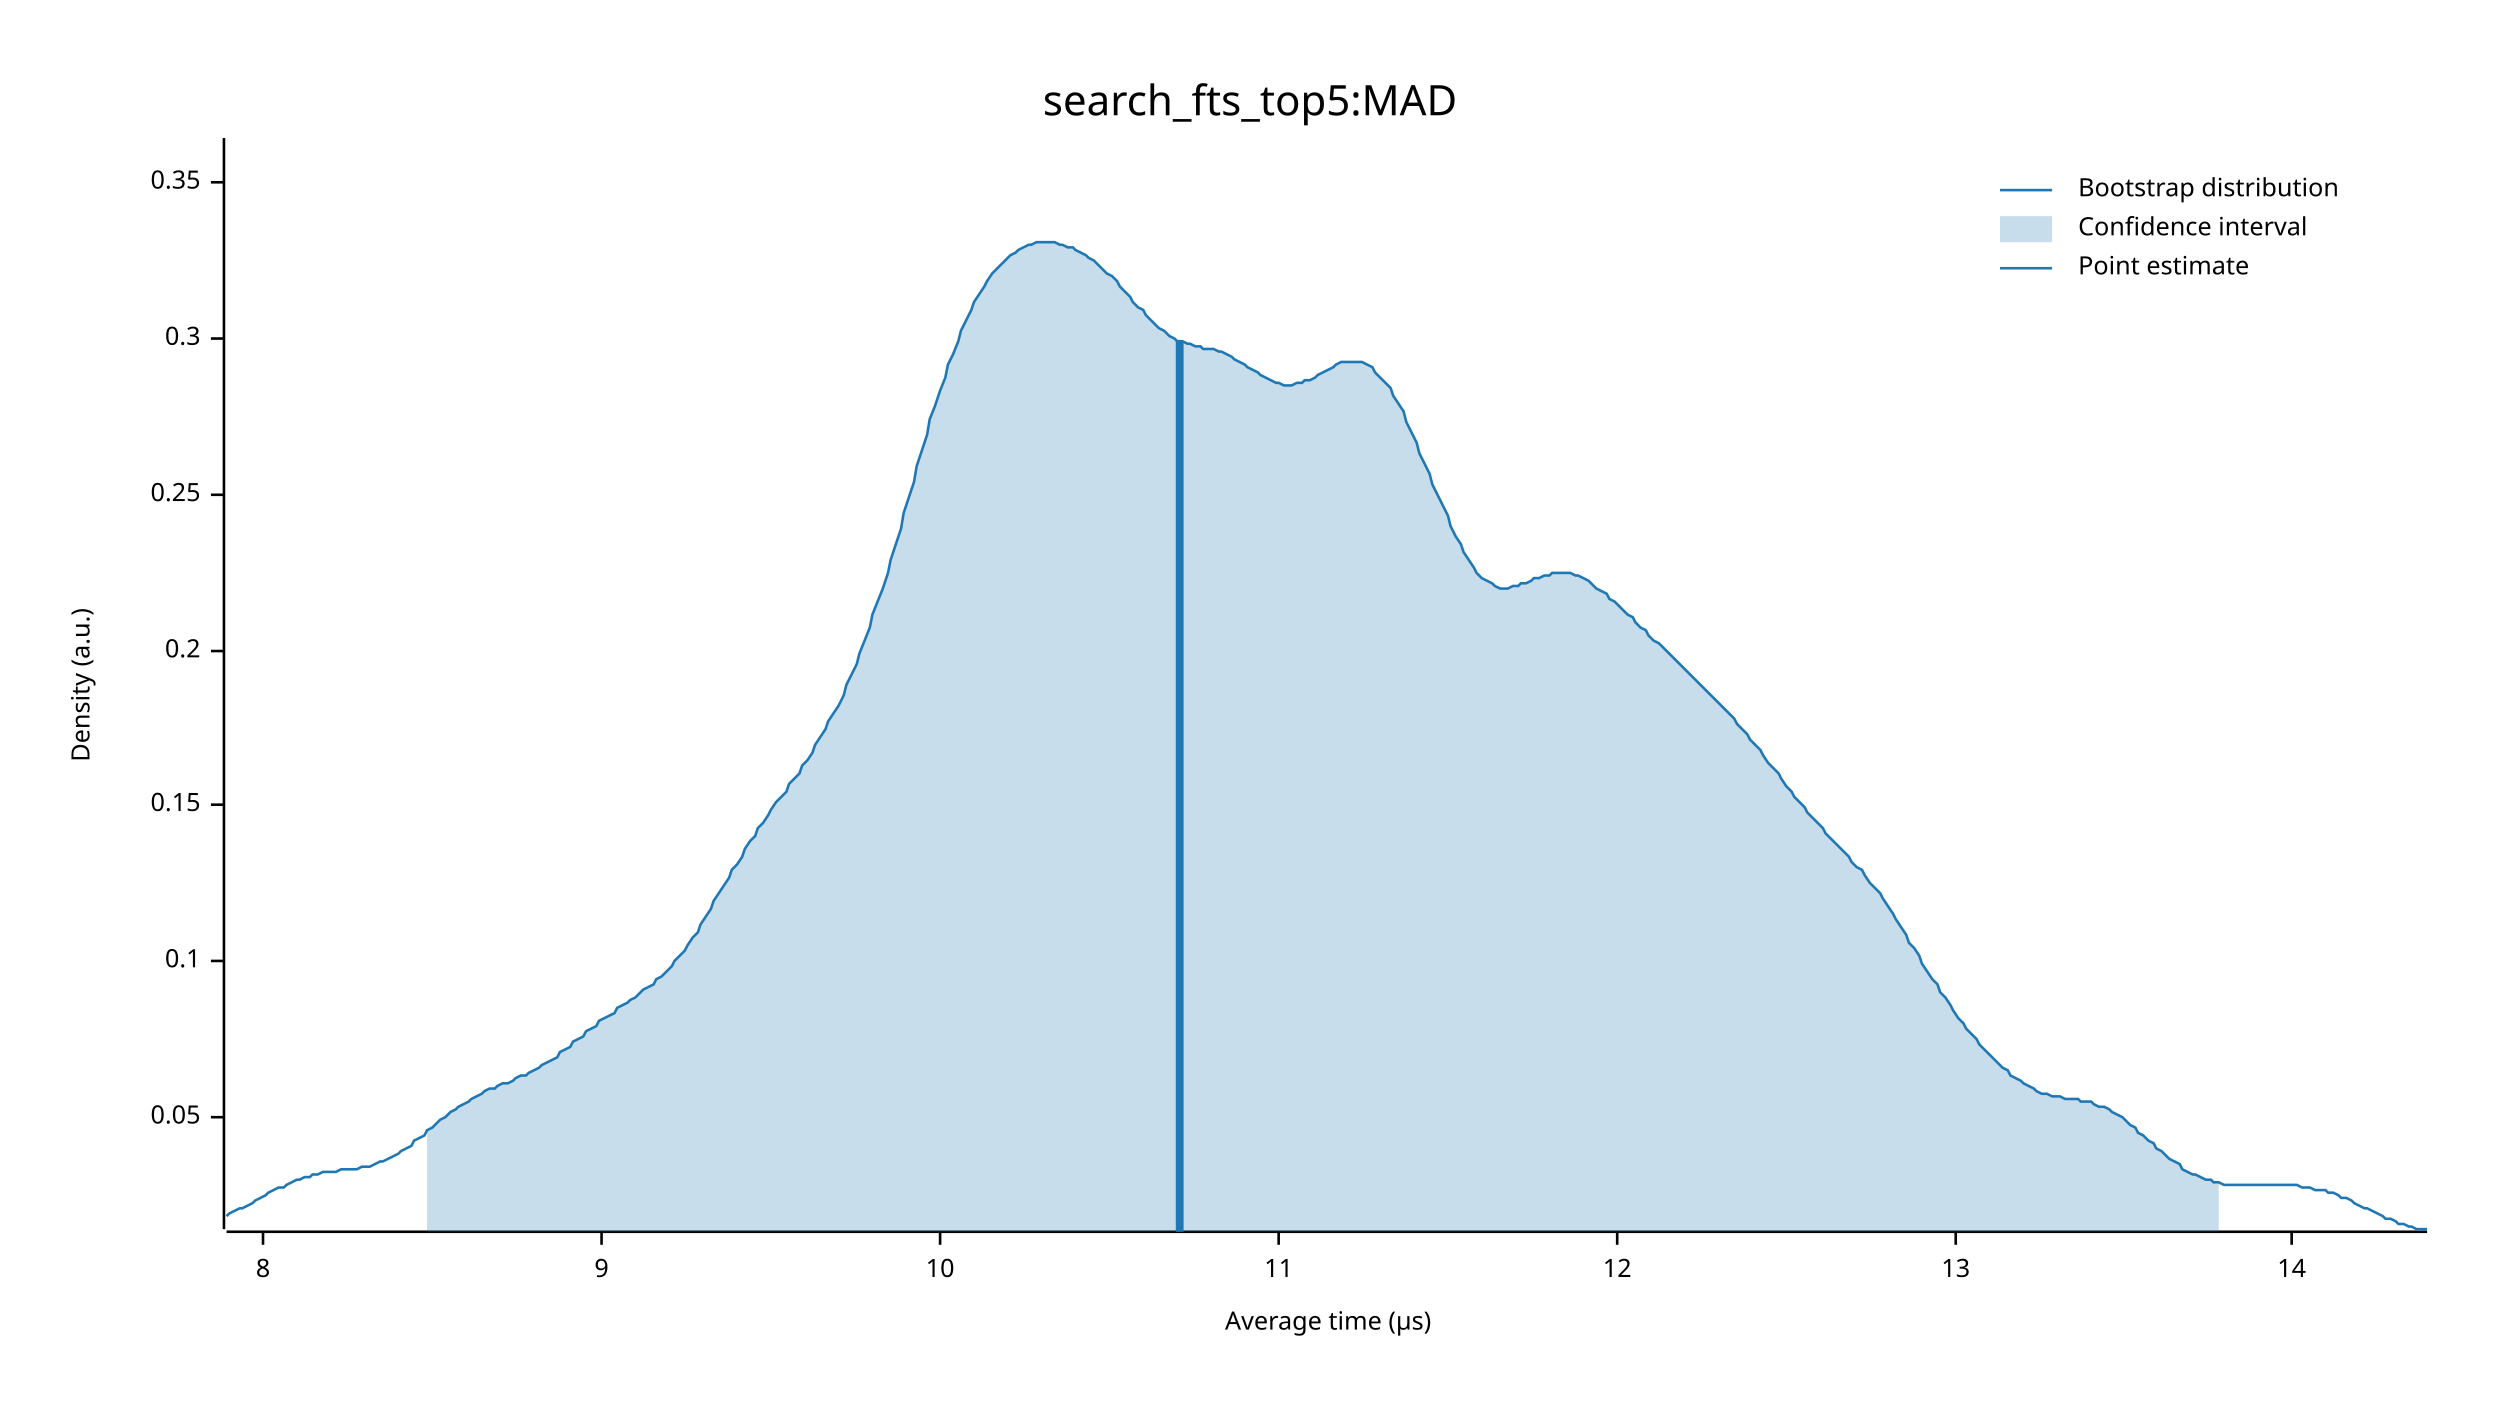
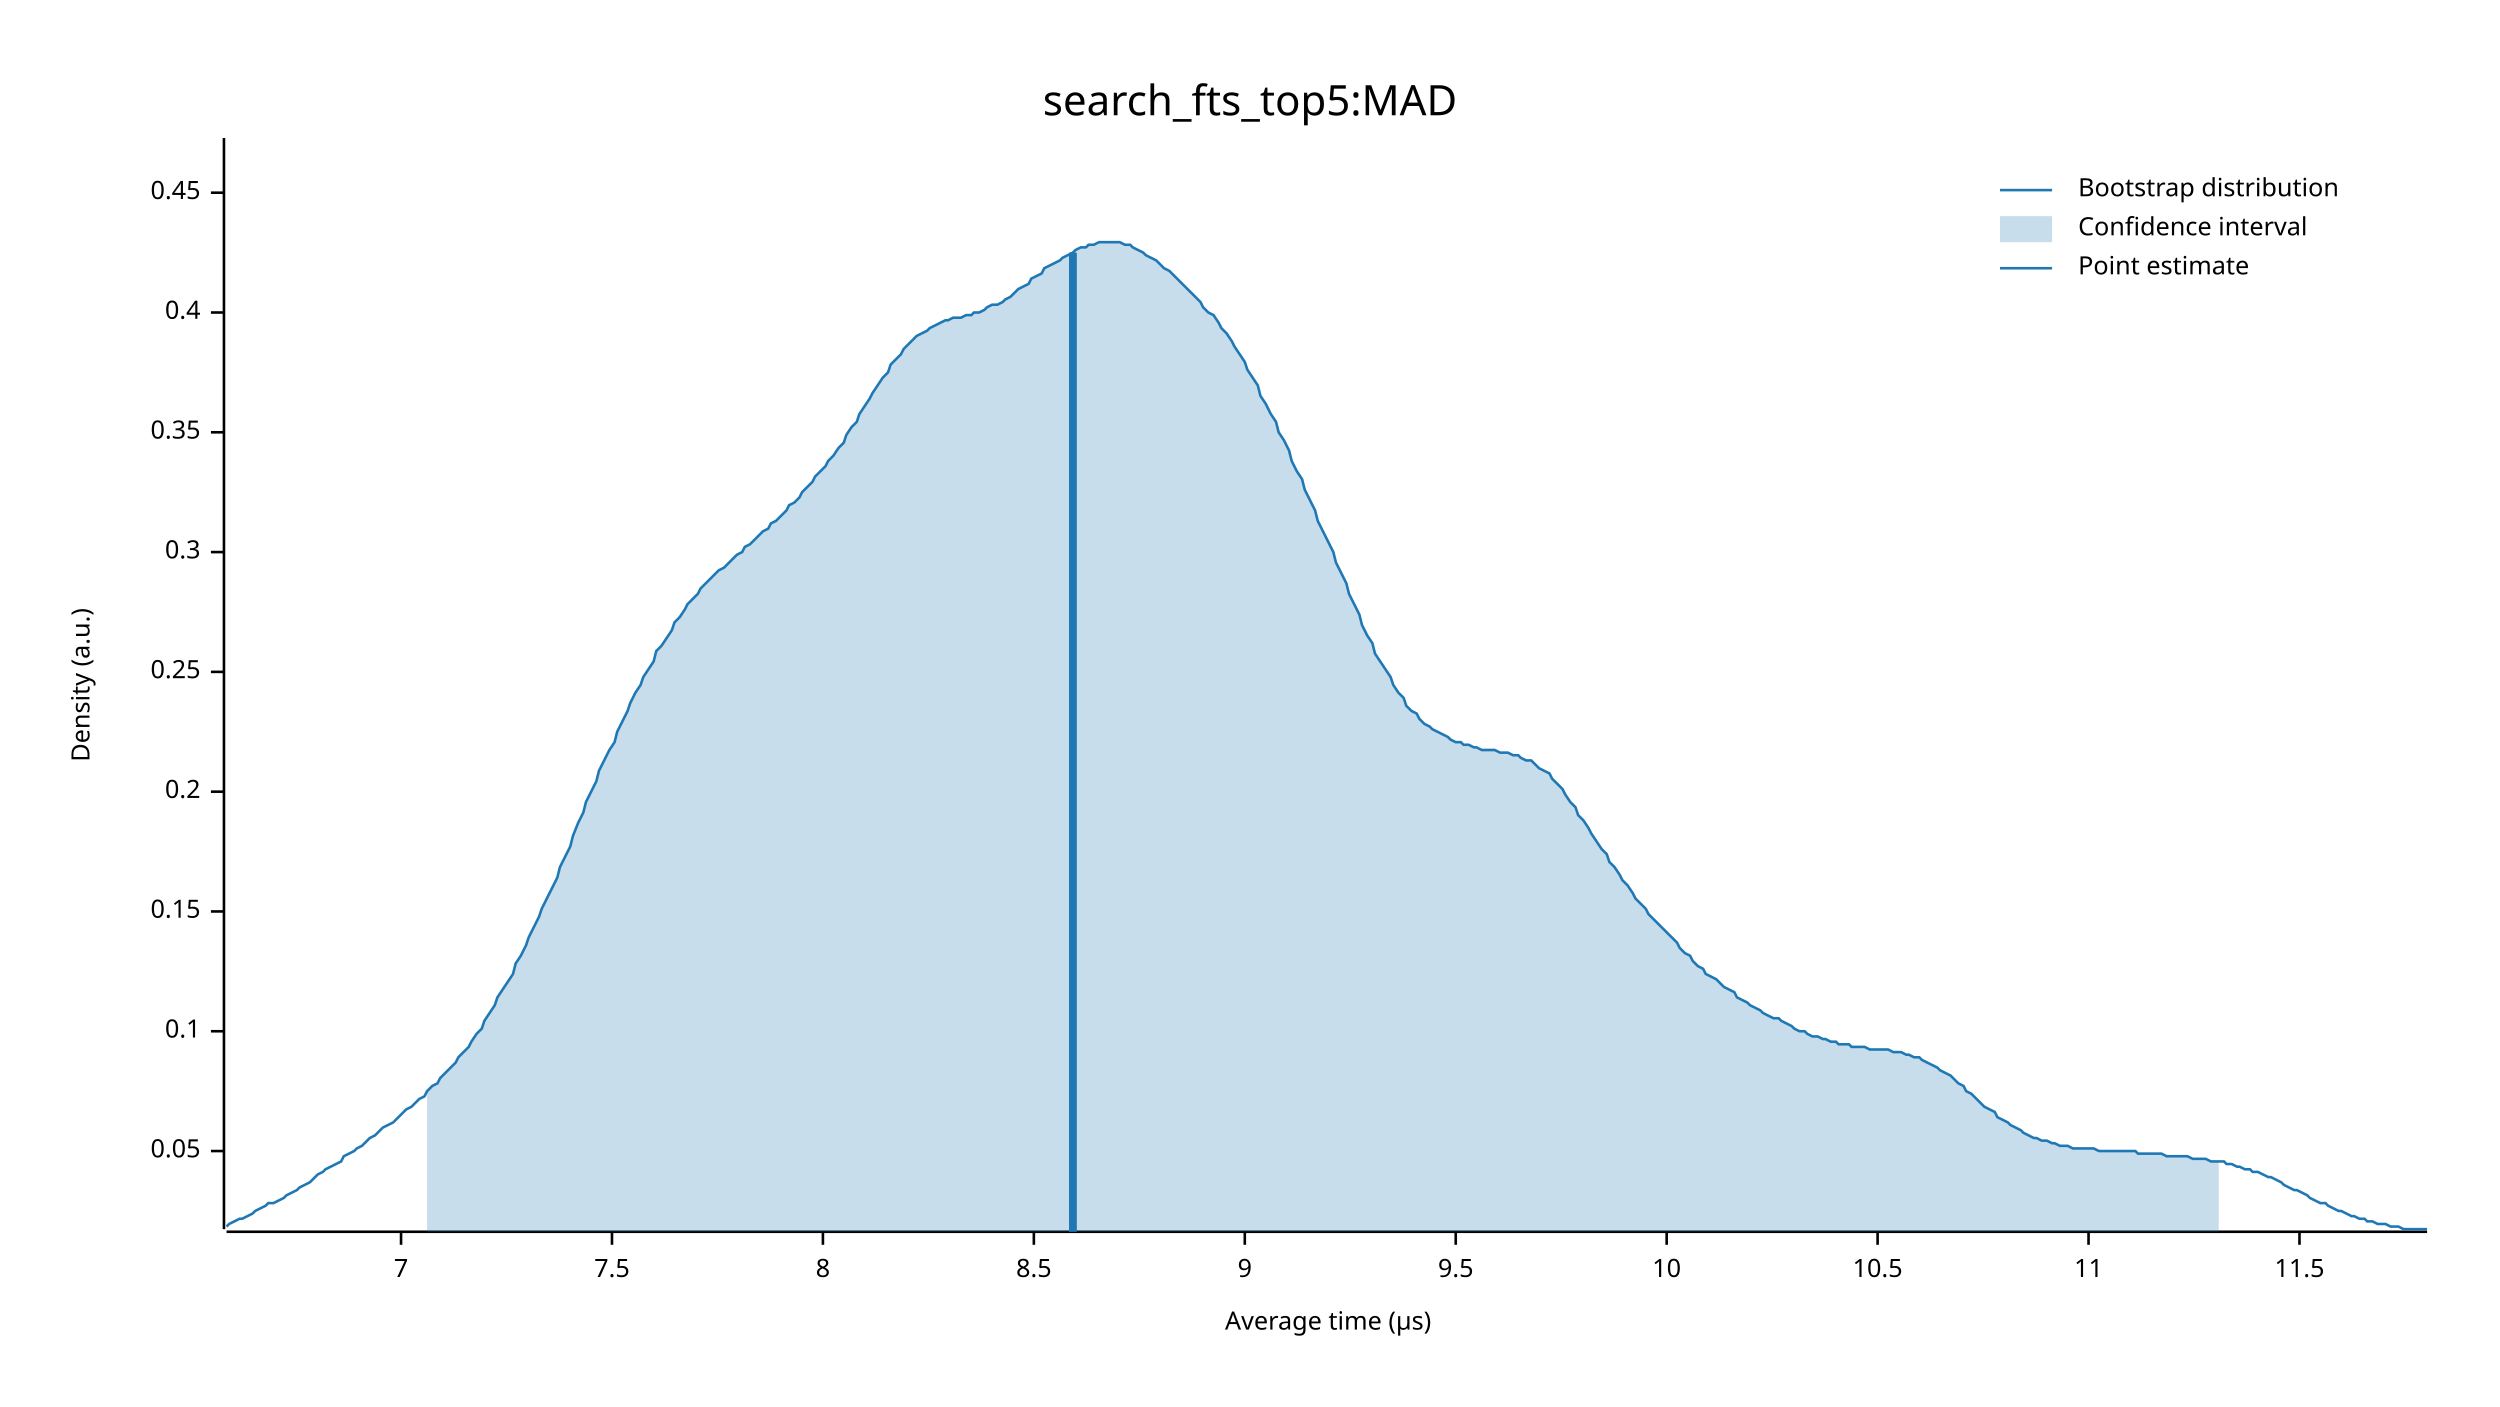
<svg xmlns="http://www.w3.org/2000/svg" width="960" height="540" viewBox="0 0 960 540">
  <text x="480" y="32" dy="0.76em" text-anchor="middle" font-family="sans-serif" font-size="16.129" opacity="1" fill="#000000">
search_fts_top5:MAD
</text>
  <text x="27" y="263" dy="0.76em" text-anchor="middle" font-family="sans-serif" font-size="9.677" opacity="1" fill="#000000" transform="rotate(270, 27, 263)">
Density (a.u.)
</text>
  <text x="510" y="513" dy="-0.5ex" text-anchor="middle" font-family="sans-serif" font-size="9.677" opacity="1" fill="#000000">
Average time (µs)
</text>
  <polyline fill="none" opacity="1" stroke="#000000" stroke-width="1" points="86,53 86,472 " />
-   <text x="77" y="429" dy="0.5ex" text-anchor="end" font-family="sans-serif" font-size="9.677" opacity="1" fill="#000000">
+   <text x="77" y="442" dy="0.5ex" text-anchor="end" font-family="sans-serif" font-size="9.677" opacity="1" fill="#000000">
0.05
</text>
-   <polyline fill="none" opacity="1" stroke="#000000" stroke-width="1" points="81,429 86,429 " />
-   <text x="77" y="369" dy="0.5ex" text-anchor="end" font-family="sans-serif" font-size="9.677" opacity="1" fill="#000000">
+   <polyline fill="none" opacity="1" stroke="#000000" stroke-width="1" points="81,442 86,442 " />
+   <text x="77" y="396" dy="0.5ex" text-anchor="end" font-family="sans-serif" font-size="9.677" opacity="1" fill="#000000">
0.1
</text>
-   <polyline fill="none" opacity="1" stroke="#000000" stroke-width="1" points="81,369 86,369 " />
-   <text x="77" y="309" dy="0.5ex" text-anchor="end" font-family="sans-serif" font-size="9.677" opacity="1" fill="#000000">
+   <polyline fill="none" opacity="1" stroke="#000000" stroke-width="1" points="81,396 86,396 " />
+   <text x="77" y="350" dy="0.5ex" text-anchor="end" font-family="sans-serif" font-size="9.677" opacity="1" fill="#000000">
0.15
</text>
-   <polyline fill="none" opacity="1" stroke="#000000" stroke-width="1" points="81,309 86,309 " />
-   <text x="77" y="250" dy="0.5ex" text-anchor="end" font-family="sans-serif" font-size="9.677" opacity="1" fill="#000000">
+   <polyline fill="none" opacity="1" stroke="#000000" stroke-width="1" points="81,350 86,350 " />
+   <text x="77" y="304" dy="0.5ex" text-anchor="end" font-family="sans-serif" font-size="9.677" opacity="1" fill="#000000">
0.2
</text>
-   <polyline fill="none" opacity="1" stroke="#000000" stroke-width="1" points="81,250 86,250 " />
-   <text x="77" y="190" dy="0.5ex" text-anchor="end" font-family="sans-serif" font-size="9.677" opacity="1" fill="#000000">
+   <polyline fill="none" opacity="1" stroke="#000000" stroke-width="1" points="81,304 86,304 " />
+   <text x="77" y="258" dy="0.5ex" text-anchor="end" font-family="sans-serif" font-size="9.677" opacity="1" fill="#000000">
0.25
</text>
-   <polyline fill="none" opacity="1" stroke="#000000" stroke-width="1" points="81,190 86,190 " />
-   <text x="77" y="130" dy="0.5ex" text-anchor="end" font-family="sans-serif" font-size="9.677" opacity="1" fill="#000000">
+   <polyline fill="none" opacity="1" stroke="#000000" stroke-width="1" points="81,258 86,258 " />
+   <text x="77" y="212" dy="0.5ex" text-anchor="end" font-family="sans-serif" font-size="9.677" opacity="1" fill="#000000">
0.3
</text>
-   <polyline fill="none" opacity="1" stroke="#000000" stroke-width="1" points="81,130 86,130 " />
-   <text x="77" y="70" dy="0.5ex" text-anchor="end" font-family="sans-serif" font-size="9.677" opacity="1" fill="#000000">
+   <polyline fill="none" opacity="1" stroke="#000000" stroke-width="1" points="81,212 86,212 " />
+   <text x="77" y="166" dy="0.5ex" text-anchor="end" font-family="sans-serif" font-size="9.677" opacity="1" fill="#000000">
0.35
</text>
-   <polyline fill="none" opacity="1" stroke="#000000" stroke-width="1" points="81,70 86,70 " />
+   <polyline fill="none" opacity="1" stroke="#000000" stroke-width="1" points="81,166 86,166 " />
+   <text x="77" y="120" dy="0.5ex" text-anchor="end" font-family="sans-serif" font-size="9.677" opacity="1" fill="#000000">
+ 0.4
+ </text>
+   <polyline fill="none" opacity="1" stroke="#000000" stroke-width="1" points="81,120 86,120 " />
+   <text x="77" y="74" dy="0.5ex" text-anchor="end" font-family="sans-serif" font-size="9.677" opacity="1" fill="#000000">
+ 0.45
+ </text>
+   <polyline fill="none" opacity="1" stroke="#000000" stroke-width="1" points="81,74 86,74 " />
  <polyline fill="none" opacity="1" stroke="#000000" stroke-width="1" points="87,473 932,473 " />
-   <text x="101" y="483" dy="0.76em" text-anchor="middle" font-family="sans-serif" font-size="9.677" opacity="1" fill="#000000">
+   <text x="154" y="483" dy="0.76em" text-anchor="middle" font-family="sans-serif" font-size="9.677" opacity="1" fill="#000000">
+ 7
+ </text>
+   <polyline fill="none" opacity="1" stroke="#000000" stroke-width="1" points="154,473 154,478 " />
+   <text x="235" y="483" dy="0.76em" text-anchor="middle" font-family="sans-serif" font-size="9.677" opacity="1" fill="#000000">
+ 7.5
+ </text>
+   <polyline fill="none" opacity="1" stroke="#000000" stroke-width="1" points="235,473 235,478 " />
+   <text x="316" y="483" dy="0.76em" text-anchor="middle" font-family="sans-serif" font-size="9.677" opacity="1" fill="#000000">
8
</text>
-   <polyline fill="none" opacity="1" stroke="#000000" stroke-width="1" points="101,473 101,478 " />
-   <text x="231" y="483" dy="0.76em" text-anchor="middle" font-family="sans-serif" font-size="9.677" opacity="1" fill="#000000">
+   <polyline fill="none" opacity="1" stroke="#000000" stroke-width="1" points="316,473 316,478 " />
+   <text x="397" y="483" dy="0.76em" text-anchor="middle" font-family="sans-serif" font-size="9.677" opacity="1" fill="#000000">
+ 8.5
+ </text>
+   <polyline fill="none" opacity="1" stroke="#000000" stroke-width="1" points="397,473 397,478 " />
+   <text x="478" y="483" dy="0.76em" text-anchor="middle" font-family="sans-serif" font-size="9.677" opacity="1" fill="#000000">
9
</text>
-   <polyline fill="none" opacity="1" stroke="#000000" stroke-width="1" points="231,473 231,478 " />
-   <text x="361" y="483" dy="0.76em" text-anchor="middle" font-family="sans-serif" font-size="9.677" opacity="1" fill="#000000">
+   <polyline fill="none" opacity="1" stroke="#000000" stroke-width="1" points="478,473 478,478 " />
+   <text x="559" y="483" dy="0.76em" text-anchor="middle" font-family="sans-serif" font-size="9.677" opacity="1" fill="#000000">
+ 9.5
+ </text>
+   <polyline fill="none" opacity="1" stroke="#000000" stroke-width="1" points="559,473 559,478 " />
+   <text x="640" y="483" dy="0.76em" text-anchor="middle" font-family="sans-serif" font-size="9.677" opacity="1" fill="#000000">
10
</text>
-   <polyline fill="none" opacity="1" stroke="#000000" stroke-width="1" points="361,473 361,478 " />
-   <text x="491" y="483" dy="0.76em" text-anchor="middle" font-family="sans-serif" font-size="9.677" opacity="1" fill="#000000">
+   <polyline fill="none" opacity="1" stroke="#000000" stroke-width="1" points="640,473 640,478 " />
+   <text x="721" y="483" dy="0.76em" text-anchor="middle" font-family="sans-serif" font-size="9.677" opacity="1" fill="#000000">
+ 10.5
+ </text>
+   <polyline fill="none" opacity="1" stroke="#000000" stroke-width="1" points="721,473 721,478 " />
+   <text x="802" y="483" dy="0.76em" text-anchor="middle" font-family="sans-serif" font-size="9.677" opacity="1" fill="#000000">
11
</text>
-   <polyline fill="none" opacity="1" stroke="#000000" stroke-width="1" points="491,473 491,478 " />
-   <text x="621" y="483" dy="0.76em" text-anchor="middle" font-family="sans-serif" font-size="9.677" opacity="1" fill="#000000">
- 12
+   <polyline fill="none" opacity="1" stroke="#000000" stroke-width="1" points="802,473 802,478 " />
+   <text x="883" y="483" dy="0.76em" text-anchor="middle" font-family="sans-serif" font-size="9.677" opacity="1" fill="#000000">
+ 11.5
</text>
-   <polyline fill="none" opacity="1" stroke="#000000" stroke-width="1" points="621,473 621,478 " />
-   <text x="751" y="483" dy="0.76em" text-anchor="middle" font-family="sans-serif" font-size="9.677" opacity="1" fill="#000000">
- 13
- </text>
-   <polyline fill="none" opacity="1" stroke="#000000" stroke-width="1" points="751,473 751,478 " />
-   <text x="880" y="483" dy="0.76em" text-anchor="middle" font-family="sans-serif" font-size="9.677" opacity="1" fill="#000000">
- 14
- </text>
-   <polyline fill="none" opacity="1" stroke="#000000" stroke-width="1" points="880,473 880,478 " />
-   <polyline fill="none" opacity="1" stroke="#1F78B4" stroke-width="1" points="87,467 88,466 90,465 92,464 93,464 95,463 97,462 98,461 100,460 102,459 103,458 105,457 107,456 109,456 110,455 112,454 114,453 115,453 117,452 119,452 120,451 122,451 124,450 125,450 127,450 129,450 131,449 132,449 134,449 136,449 137,449 139,448 141,448 142,448 144,447 146,446 147,446 149,445 151,444 153,443 154,442 156,441 158,440 159,438 161,437 163,436 164,434 166,433 168,431 169,430 171,429 173,427 175,426 176,425 178,424 180,423 181,422 183,421 185,420 186,419 188,418 190,418 191,417 193,416 195,416 197,415 198,414 200,413 202,413 203,412 205,411 207,410 208,409 210,408 212,407 214,406 215,404 217,403 219,402 220,400 222,399 224,398 225,396 227,395 229,394 230,392 232,391 234,390 236,389 237,387 239,386 241,385 242,384 244,383 246,381 247,380 249,379 251,378 252,376 254,375 256,373 258,371 259,369 261,367 263,365 264,363 266,360 268,358 269,355 271,352 273,349 274,346 276,343 278,340 280,337 281,334 283,332 285,329 286,326 288,323 290,321 291,318 293,316 295,313 296,311 298,308 300,306 302,304 303,301 305,299 307,297 308,294 310,292 312,289 313,286 315,283 317,280 318,277 320,274 322,271 324,267 325,263 327,259 329,255 330,251 332,246 334,241 335,236 337,231 339,226 341,220 342,215 344,209 346,203 347,197 349,191 351,185 352,179 354,173 356,167 357,161 359,156 361,150 363,145 364,140 366,136 368,131 369,127 371,123 373,119 374,116 376,113 378,110 379,108 381,105 383,103 385,101 386,100 388,98 390,97 391,96 393,95 395,94 396,94 398,93 400,93 401,93 403,93 405,93 407,94 408,94 410,95 412,95 413,96 415,97 417,98 418,99 420,100 422,102 423,103 425,105 427,106 429,108 430,110 432,112 434,114 435,116 437,118 439,119 440,121 442,123 444,125 445,126 447,127 449,129 451,130 452,131 454,131 456,132 457,132 459,133 461,133 462,134 464,134 466,134 468,135 469,135 471,136 473,137 474,138 476,139 478,140 479,141 481,142 483,143 484,144 486,145 488,146 490,147 491,147 493,148 495,148 496,148 498,147 500,147 501,146 503,146 505,145 506,144 508,143 510,142 512,141 513,140 515,139 517,139 518,139 520,139 522,139 523,139 525,140 527,141 528,143 530,145 532,147 534,149 535,152 537,155 539,158 540,162 542,166 544,170 545,174 547,178 549,182 550,186 552,190 554,194 556,198 557,202 559,206 561,209 562,212 564,215 566,218 567,220 569,222 571,223 573,224 574,225 576,226 578,226 579,226 581,225 583,225 584,224 586,224 588,223 589,222 591,222 593,221 595,221 596,220 598,220 600,220 601,220 603,220 605,221 606,221 608,222 610,223 611,224 613,226 615,227 617,228 618,230 620,231 622,233 623,234 625,236 627,237 628,239 630,241 632,242 633,244 635,246 637,247 639,249 640,250 642,252 644,254 645,255 647,257 649,259 650,260 652,262 654,264 655,265 657,267 659,269 661,271 662,272 664,274 666,276 667,278 669,280 671,282 672,284 674,286 676,288 677,290 679,293 681,295 683,297 684,299 686,302 688,304 689,306 691,308 693,310 694,312 696,314 698,316 700,318 701,320 703,322 705,324 706,325 708,327 710,329 711,331 713,333 715,334 716,336 718,339 720,341 722,343 723,345 725,348 727,351 728,353 730,356 732,359 733,362 735,364 737,367 738,370 740,373 742,376 744,378 745,381 747,383 749,386 750,388 752,391 754,393 755,395 757,397 759,399 760,401 762,403 764,405 766,407 767,408 769,410 771,411 772,413 774,414 776,415 777,416 779,417 781,418 782,419 784,420 786,420 788,421 789,421 791,421 793,422 794,422 796,422 798,422 799,423 801,423 803,423 804,424 806,425 808,425 810,426 811,427 813,428 815,429 816,430 818,432 820,433 821,435 823,436 825,438 827,439 828,441 830,442 832,444 833,445 835,446 837,447 838,449 840,450 842,451 843,451 845,452 847,453 849,453 850,454 852,454 854,455 855,455 857,455 859,455 860,455 862,455 864,455 865,455 867,455 869,455 871,455 872,455 874,455 876,455 877,455 879,455 881,455 882,455 884,456 886,456 887,456 889,457 891,457 893,457 894,458 896,458 898,459 899,460 901,460 903,461 904,462 906,463 908,464 909,464 911,465 913,466 915,467 916,468 918,468 920,469 921,470 923,470 925,471 926,471 928,472 930,472 932,472 " />
-   <polygon opacity="0.25" fill="#1F78B4" points="164,434 166,433 168,431 169,430 171,429 173,427 175,426 176,425 178,424 180,423 181,422 183,421 185,420 186,419 188,418 190,418 191,417 193,416 195,416 197,415 198,414 200,413 202,413 203,412 205,411 207,410 208,409 210,408 212,407 214,406 215,404 217,403 219,402 220,400 222,399 224,398 225,396 227,395 229,394 230,392 232,391 234,390 236,389 237,387 239,386 241,385 242,384 244,383 246,381 247,380 249,379 251,378 252,376 254,375 256,373 258,371 259,369 261,367 263,365 264,363 266,360 268,358 269,355 271,352 273,349 274,346 276,343 278,340 280,337 281,334 283,332 285,329 286,326 288,323 290,321 291,318 293,316 295,313 296,311 298,308 300,306 302,304 303,301 305,299 307,297 308,294 310,292 312,289 313,286 315,283 317,280 318,277 320,274 322,271 324,267 325,263 327,259 329,255 330,251 332,246 334,241 335,236 337,231 339,226 341,220 342,215 344,209 346,203 347,197 349,191 351,185 352,179 354,173 356,167 357,161 359,156 361,150 363,145 364,140 366,136 368,131 369,127 371,123 373,119 374,116 376,113 378,110 379,108 381,105 383,103 385,101 386,100 388,98 390,97 391,96 393,95 395,94 396,94 398,93 400,93 401,93 403,93 405,93 407,94 408,94 410,95 412,95 413,96 415,97 417,98 418,99 420,100 422,102 423,103 425,105 427,106 429,108 430,110 432,112 434,114 435,116 437,118 439,119 440,121 442,123 444,125 445,126 447,127 449,129 451,130 452,131 454,131 456,132 457,132 459,133 461,133 462,134 464,134 466,134 468,135 469,135 471,136 473,137 474,138 476,139 478,140 479,141 481,142 483,143 484,144 486,145 488,146 490,147 491,147 493,148 495,148 496,148 498,147 500,147 501,146 503,146 505,145 506,144 508,143 510,142 512,141 513,140 515,139 517,139 518,139 520,139 522,139 523,139 525,140 527,141 528,143 530,145 532,147 534,149 535,152 537,155 539,158 540,162 542,166 544,170 545,174 547,178 549,182 550,186 552,190 554,194 556,198 557,202 559,206 561,209 562,212 564,215 566,218 567,220 569,222 571,223 573,224 574,225 576,226 578,226 579,226 581,225 583,225 584,224 586,224 588,223 589,222 591,222 593,221 595,221 596,220 598,220 600,220 601,220 603,220 605,221 606,221 608,222 610,223 611,224 613,226 615,227 617,228 618,230 620,231 622,233 623,234 625,236 627,237 628,239 630,241 632,242 633,244 635,246 637,247 639,249 640,250 642,252 644,254 645,255 647,257 649,259 650,260 652,262 654,264 655,265 657,267 659,269 661,271 662,272 664,274 666,276 667,278 669,280 671,282 672,284 674,286 676,288 677,290 679,293 681,295 683,297 684,299 686,302 688,304 689,306 691,308 693,310 694,312 696,314 698,316 700,318 701,320 703,322 705,324 706,325 708,327 710,329 711,331 713,333 715,334 716,336 718,339 720,341 722,343 723,345 725,348 727,351 728,353 730,356 732,359 733,362 735,364 737,367 738,370 740,373 742,376 744,378 745,381 747,383 749,386 750,388 752,391 754,393 755,395 757,397 759,399 760,401 762,403 764,405 766,407 767,408 769,410 771,411 772,413 774,414 776,415 777,416 779,417 781,418 782,419 784,420 786,420 788,421 789,421 791,421 793,422 794,422 796,422 798,422 799,423 801,423 803,423 804,424 806,425 808,425 810,426 811,427 813,428 815,429 816,430 818,432 820,433 821,435 823,436 825,438 827,439 828,441 830,442 832,444 833,445 835,446 837,447 838,449 840,450 842,451 843,451 845,452 847,453 849,453 850,454 852,454 852,473 164,473 " />
-   <polyline fill="none" opacity="1" stroke="#1F78B4" stroke-width="3" points="453,473 453,131 " />
+   <polyline fill="none" opacity="1" stroke="#000000" stroke-width="1" points="883,473 883,478 " />
+   <polyline fill="none" opacity="1" stroke="#1F78B4" stroke-width="1" points="87,471 88,470 90,469 92,468 93,468 95,467 97,466 98,465 100,464 102,463 103,462 105,462 107,461 109,460 110,459 112,458 114,457 115,456 117,455 119,454 120,453 122,451 124,450 125,449 127,448 129,447 131,446 132,444 134,443 136,442 137,441 139,440 141,438 142,437 144,436 146,434 147,433 149,432 151,431 153,429 154,428 156,426 158,425 159,424 161,422 163,421 164,419 166,417 168,416 169,414 171,412 173,410 175,408 176,406 178,404 180,402 181,400 183,397 185,395 186,392 188,389 190,386 191,383 193,380 195,377 197,374 198,370 200,367 202,363 203,360 205,356 207,352 208,349 210,345 212,341 214,337 215,333 217,329 219,325 220,321 222,316 224,312 225,308 227,304 229,300 230,296 232,292 234,288 236,285 237,281 239,277 241,273 242,270 244,266 246,263 247,260 249,257 251,254 252,250 254,248 256,245 258,242 259,239 261,237 263,234 264,232 266,230 268,228 269,226 271,224 273,222 274,221 276,219 278,218 280,216 281,215 283,213 285,212 286,210 288,209 290,207 291,206 293,204 295,203 296,201 298,200 300,198 302,196 303,194 305,193 307,191 308,189 310,187 312,185 313,183 315,181 317,179 318,177 320,175 322,172 324,170 325,167 327,164 329,162 330,159 332,156 334,153 335,151 337,148 339,145 341,143 342,140 344,138 346,136 347,134 349,132 351,130 352,129 354,128 356,127 357,126 359,125 361,124 363,123 364,123 366,122 368,122 369,122 371,121 373,121 374,120 376,120 378,119 379,118 381,117 383,117 385,116 386,115 388,114 390,112 391,111 393,110 395,109 396,107 398,106 400,105 401,103 403,102 405,101 407,100 408,99 410,98 412,97 413,96 415,95 417,95 418,94 420,94 422,93 423,93 425,93 427,93 429,93 430,93 432,94 434,94 435,95 437,96 439,97 440,98 442,99 444,100 445,101 447,103 449,104 451,106 452,107 454,109 456,111 457,112 459,114 461,116 462,118 464,120 466,121 468,124 469,126 471,128 473,131 474,133 476,136 478,139 479,142 481,145 483,148 484,152 486,155 488,159 490,162 491,166 493,169 495,173 496,177 498,181 500,184 501,188 503,192 505,196 506,200 508,204 510,208 512,212 513,216 515,220 517,224 518,228 520,232 522,236 523,240 525,244 527,247 528,251 530,254 532,257 534,260 535,263 537,266 539,268 540,271 542,273 544,274 545,276 547,278 549,279 550,280 552,281 554,282 556,283 557,284 559,285 561,285 562,286 564,286 566,287 567,287 569,288 571,288 573,288 574,288 576,289 578,289 579,289 581,290 583,290 584,291 586,292 588,292 589,293 591,295 593,296 595,297 596,299 598,301 600,303 601,305 603,308 605,310 606,313 608,315 610,318 611,320 613,323 615,326 617,328 618,331 620,333 622,336 623,338 625,340 627,343 628,345 630,347 632,349 633,351 635,353 637,355 639,357 640,358 642,360 644,362 645,364 647,366 649,367 650,369 652,371 654,372 655,374 657,375 659,376 661,378 662,379 664,380 666,381 667,383 669,384 671,385 672,386 674,387 676,388 677,389 679,390 681,391 683,391 684,392 686,393 688,394 689,395 691,396 693,396 694,397 696,398 698,398 700,399 701,399 703,400 705,400 706,401 708,401 710,401 711,402 713,402 715,402 716,402 718,403 720,403 722,403 723,403 725,403 727,404 728,404 730,404 732,405 733,405 735,406 737,406 738,407 740,408 742,409 744,410 745,411 747,412 749,413 750,414 752,416 754,417 755,419 757,420 759,422 760,423 762,425 764,426 766,427 767,429 769,430 771,431 772,432 774,433 776,434 777,435 779,436 781,437 782,437 784,438 786,438 788,439 789,439 791,440 793,440 794,440 796,441 798,441 799,441 801,441 803,441 804,441 806,442 808,442 810,442 811,442 813,442 815,442 816,442 818,442 820,442 821,443 823,443 825,443 827,443 828,443 830,443 832,444 833,444 835,444 837,444 838,444 840,444 842,445 843,445 845,445 847,445 849,446 850,446 852,446 854,446 855,447 857,447 859,448 860,448 862,449 864,449 865,450 867,450 869,451 871,452 872,452 874,453 876,454 877,455 879,456 881,457 882,457 884,458 886,459 887,460 889,461 891,462 893,462 894,463 896,464 898,465 899,465 901,466 903,467 904,467 906,468 908,468 909,469 911,469 913,470 915,470 916,470 918,471 920,471 921,471 923,472 925,472 926,472 928,472 930,472 932,472 " />
+   <polygon opacity="0.25" fill="#1F78B4" points="164,419 166,417 168,416 169,414 171,412 173,410 175,408 176,406 178,404 180,402 181,400 183,397 185,395 186,392 188,389 190,386 191,383 193,380 195,377 197,374 198,370 200,367 202,363 203,360 205,356 207,352 208,349 210,345 212,341 214,337 215,333 217,329 219,325 220,321 222,316 224,312 225,308 227,304 229,300 230,296 232,292 234,288 236,285 237,281 239,277 241,273 242,270 244,266 246,263 247,260 249,257 251,254 252,250 254,248 256,245 258,242 259,239 261,237 263,234 264,232 266,230 268,228 269,226 271,224 273,222 274,221 276,219 278,218 280,216 281,215 283,213 285,212 286,210 288,209 290,207 291,206 293,204 295,203 296,201 298,200 300,198 302,196 303,194 305,193 307,191 308,189 310,187 312,185 313,183 315,181 317,179 318,177 320,175 322,172 324,170 325,167 327,164 329,162 330,159 332,156 334,153 335,151 337,148 339,145 341,143 342,140 344,138 346,136 347,134 349,132 351,130 352,129 354,128 356,127 357,126 359,125 361,124 363,123 364,123 366,122 368,122 369,122 371,121 373,121 374,120 376,120 378,119 379,118 381,117 383,117 385,116 386,115 388,114 390,112 391,111 393,110 395,109 396,107 398,106 400,105 401,103 403,102 405,101 407,100 408,99 410,98 412,97 413,96 415,95 417,95 418,94 420,94 422,93 423,93 425,93 427,93 429,93 430,93 432,94 434,94 435,95 437,96 439,97 440,98 442,99 444,100 445,101 447,103 449,104 451,106 452,107 454,109 456,111 457,112 459,114 461,116 462,118 464,120 466,121 468,124 469,126 471,128 473,131 474,133 476,136 478,139 479,142 481,145 483,148 484,152 486,155 488,159 490,162 491,166 493,169 495,173 496,177 498,181 500,184 501,188 503,192 505,196 506,200 508,204 510,208 512,212 513,216 515,220 517,224 518,228 520,232 522,236 523,240 525,244 527,247 528,251 530,254 532,257 534,260 535,263 537,266 539,268 540,271 542,273 544,274 545,276 547,278 549,279 550,280 552,281 554,282 556,283 557,284 559,285 561,285 562,286 564,286 566,287 567,287 569,288 571,288 573,288 574,288 576,289 578,289 579,289 581,290 583,290 584,291 586,292 588,292 589,293 591,295 593,296 595,297 596,299 598,301 600,303 601,305 603,308 605,310 606,313 608,315 610,318 611,320 613,323 615,326 617,328 618,331 620,333 622,336 623,338 625,340 627,343 628,345 630,347 632,349 633,351 635,353 637,355 639,357 640,358 642,360 644,362 645,364 647,366 649,367 650,369 652,371 654,372 655,374 657,375 659,376 661,378 662,379 664,380 666,381 667,383 669,384 671,385 672,386 674,387 676,388 677,389 679,390 681,391 683,391 684,392 686,393 688,394 689,395 691,396 693,396 694,397 696,398 698,398 700,399 701,399 703,400 705,400 706,401 708,401 710,401 711,402 713,402 715,402 716,402 718,403 720,403 722,403 723,403 725,403 727,404 728,404 730,404 732,405 733,405 735,406 737,406 738,407 740,408 742,409 744,410 745,411 747,412 749,413 750,414 752,416 754,417 755,419 757,420 759,422 760,423 762,425 764,426 766,427 767,429 769,430 771,431 772,432 774,433 776,434 777,435 779,436 781,437 782,437 784,438 786,438 788,439 789,439 791,440 793,440 794,440 796,441 798,441 799,441 801,441 803,441 804,441 806,442 808,442 810,442 811,442 813,442 815,442 816,442 818,442 820,442 821,443 823,443 825,443 827,443 828,443 830,443 832,444 833,444 835,444 837,444 838,444 840,444 842,445 843,445 845,445 847,445 849,446 850,446 852,446 852,473 164,473 " />
+   <polyline fill="none" opacity="1" stroke="#1F78B4" stroke-width="3" points="412,473 412,97 " />
  <text x="798" y="68" dy="0.76em" text-anchor="start" font-family="sans-serif" font-size="9.677" opacity="1" fill="#000000">
Bootstrap distribution
</text>
  <text x="798" y="83" dy="0.76em" text-anchor="start" font-family="sans-serif" font-size="9.677" opacity="1" fill="#000000">
Confidence interval
</text>
  <text x="798" y="98" dy="0.76em" text-anchor="start" font-family="sans-serif" font-size="9.677" opacity="1" fill="#000000">
Point estimate
</text>
  <polyline fill="none" opacity="1" stroke="#1F78B4" stroke-width="1" points="768,73 788,73 " />
  <rect x="768" y="83" width="20" height="10" opacity="0.25" fill="#1F78B4" stroke="none" />
  <polyline fill="none" opacity="1" stroke="#1F78B4" stroke-width="1" points="768,103 788,103 " />
</svg>
